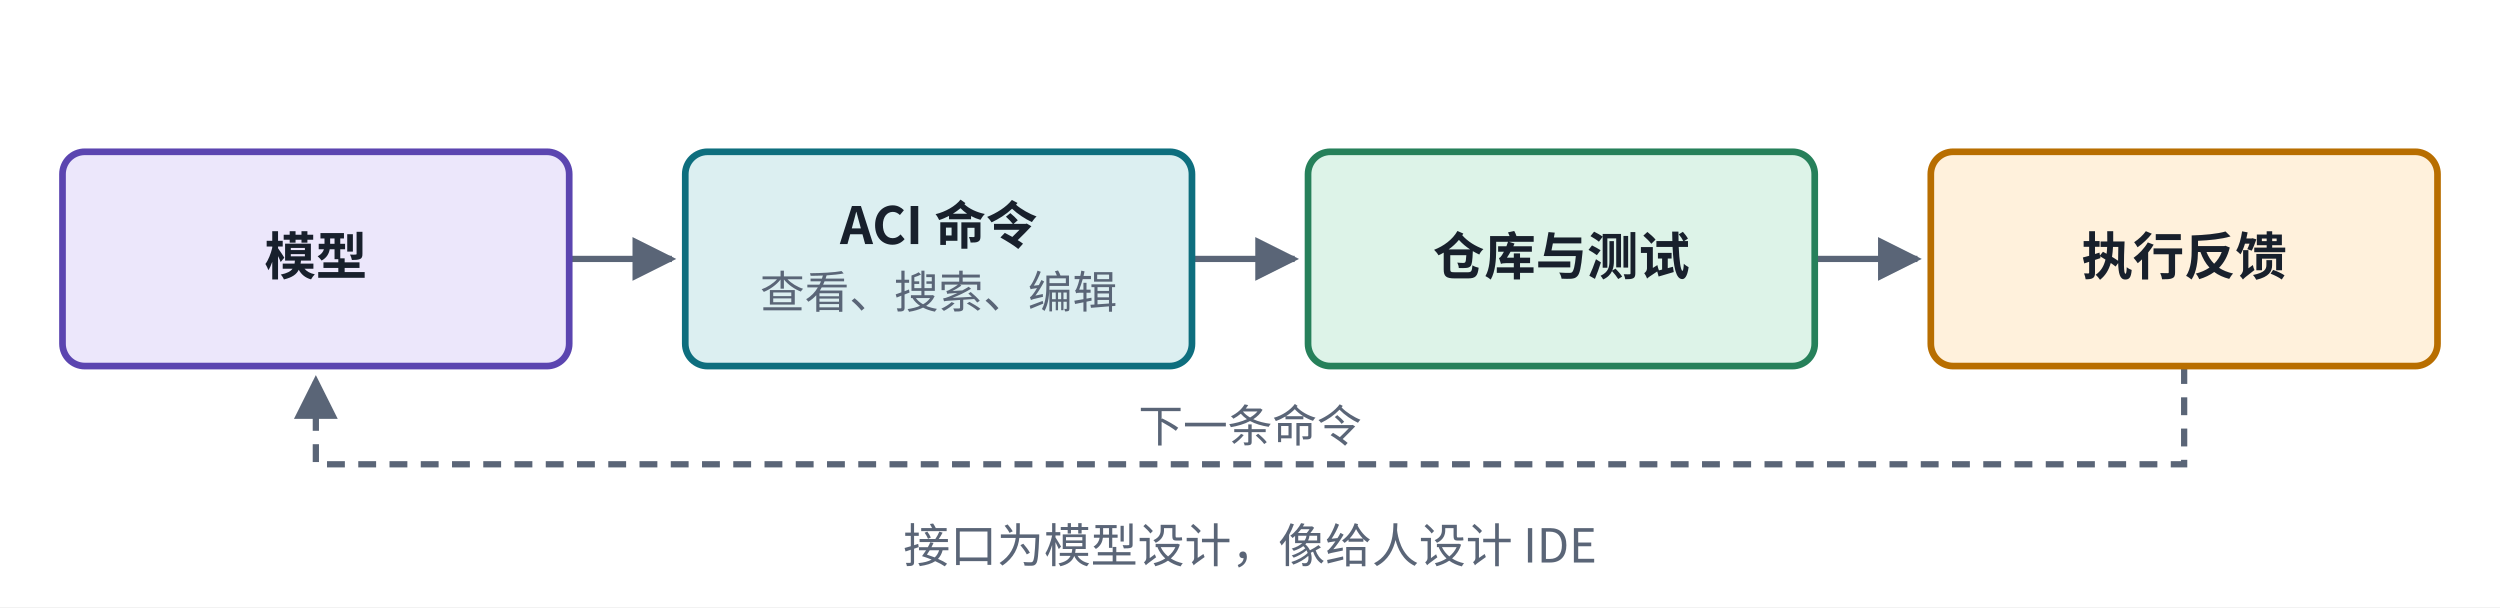
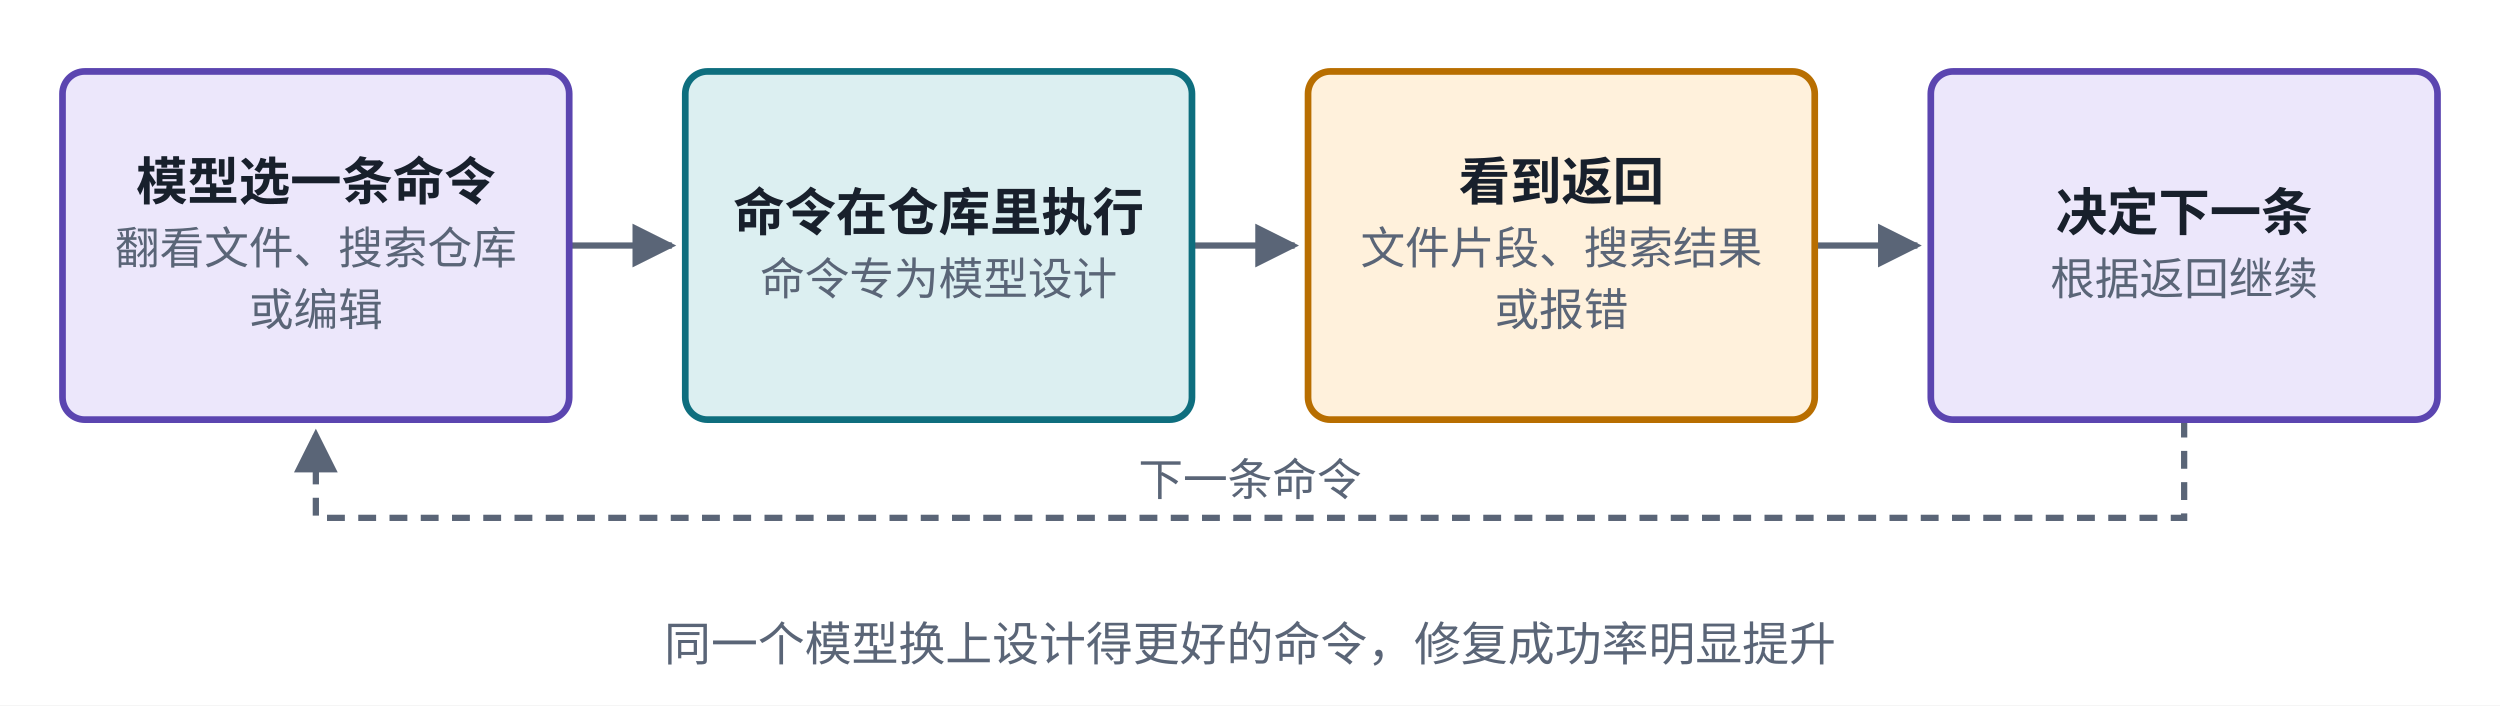
- <svg xmlns="http://www.w3.org/2000/svg" viewBox="0 0 560 136" width="560" height="136" role="img" aria-label="SWE-agent 结构">
+ <svg xmlns="http://www.w3.org/2000/svg" viewBox="0 0 560 158" width="560" height="158" role="img" aria-label="SWE-agent 结构">
  <defs>
    <marker id="ah-cardi1" viewBox="0 0 10 10" refX="9" refY="5" markerWidth="7" markerHeight="7" orient="auto-start-reverse">
      <path d="M0,0 L10,5 L0,10 z" fill="#5A6577" />
    </marker>
  </defs>
-   <rect x="0" y="0" width="560" height="136" fill="#ffffff" />
-   <path d="M127.5,58 L150.5,58" fill="none" stroke="#5A6577" stroke-width="1.4" marker-end="url(#ah-cardi1)" />
-   <path d="M267,58 L290,58" fill="none" stroke="#5A6577" stroke-width="1.4" marker-end="url(#ah-cardi1)" />
-   <path d="M406.5,58 L429.5,58" fill="none" stroke="#5A6577" stroke-width="1.4" marker-end="url(#ah-cardi1)" />
-   <path d="M489.25,82 L489.25,104 L70.75,104 L70.75,85" fill="none" stroke="#5A6577" stroke-width="1.4" stroke-dasharray="4 3" marker-end="url(#ah-cardi1)" />
-   <rect x="14" y="34" width="113.5" height="48" rx="5" fill="#ECE7FB" stroke="#5B45B0" stroke-width="1.5" />
-   <rect x="153.5" y="34" width="113.5" height="48" rx="5" fill="#DCEFF1" stroke="#0E6E7E" stroke-width="1.5" />
-   <rect x="293" y="34" width="113.5" height="48" rx="5" fill="#DDF3E8" stroke="#26805A" stroke-width="1.5" />
-   <rect x="432.5" y="34" width="113.5" height="48" rx="5" fill="#FFF1DC" stroke="#B86E00" stroke-width="1.5" />
-   <text x="70.75" y="61.565" text-anchor="middle" font-size="11.5" font-weight="600" fill="#18202C" font-family="PingFang SC, Noto Sans CJK SC, Microsoft YaHei, sans-serif">模型</text>
-   <text x="210.25" y="54.665" text-anchor="middle" font-size="11.5" font-weight="600" fill="#18202C" font-family="PingFang SC, Noto Sans CJK SC, Microsoft YaHei, sans-serif">ACI 命令</text>
-   <text x="210.25" y="69.035" text-anchor="middle" font-size="10" font-weight="400" fill="#5A6577" font-family="PingFang SC, Noto Sans CJK SC, Microsoft YaHei, sans-serif">查看、搜索、编辑</text>
-   <text x="349.75" y="61.565" text-anchor="middle" font-size="11.5" font-weight="600" fill="#18202C" font-family="PingFang SC, Noto Sans CJK SC, Microsoft YaHei, sans-serif">仓库与测试</text>
-   <text x="489.25" y="61.565" text-anchor="middle" font-size="11.5" font-weight="600" fill="#18202C" font-family="PingFang SC, Noto Sans CJK SC, Microsoft YaHei, sans-serif">执行反馈</text>
-   <text x="280" y="99" text-anchor="middle" font-size="10" font-weight="400" fill="#5A6577" font-family="PingFang SC, Noto Sans CJK SC, Microsoft YaHei, sans-serif" style="paint-order:stroke;stroke-width:4px;stroke-linejoin:round" stroke="#ffffff">下一条命令</text>
-   <text x="280" y="126" text-anchor="middle" font-size="10.5" font-weight="500" fill="#5A6577" font-family="PingFang SC, Noto Sans CJK SC, Microsoft YaHei, sans-serif">接口为模型设计，像给人设计 IDE</text>
+   <rect x="0" y="0" width="560" height="158" fill="#ffffff" />
+   <path d="M127.5,55 L150.5,55" fill="none" stroke="#5A6577" stroke-width="1.4" marker-end="url(#ah-cardi1)" />
+   <path d="M267,55 L290,55" fill="none" stroke="#5A6577" stroke-width="1.4" marker-end="url(#ah-cardi1)" />
+   <path d="M406.5,55 L429.5,55" fill="none" stroke="#5A6577" stroke-width="1.4" marker-end="url(#ah-cardi1)" />
+   <path d="M489.25,94 L489.25,116 L70.75,116 L70.75,97" fill="none" stroke="#5A6577" stroke-width="1.4" stroke-dasharray="4 3" marker-end="url(#ah-cardi1)" />
+   <rect x="14" y="16" width="113.5" height="78" rx="5" fill="#ECE7FB" stroke="#5B45B0" stroke-width="1.5" />
+   <rect x="153.5" y="16" width="113.5" height="78" rx="5" fill="#DCEFF1" stroke="#0E6E7E" stroke-width="1.5" />
+   <rect x="293" y="16" width="113.5" height="78" rx="5" fill="#FFF1DC" stroke="#B86E00" stroke-width="1.5" />
+   <rect x="432.5" y="16" width="113.5" height="78" rx="5" fill="#ECE7FB" stroke="#5B45B0" stroke-width="1.5" />
+   <text x="70.75" y="44.765" text-anchor="middle" font-size="11.5" font-weight="600" fill="#18202C" font-family="PingFang SC, Noto Sans CJK SC, Microsoft YaHei, sans-serif">模型选一条命令</text>
+   <text x="70.75" y="59.135" text-anchor="middle" font-size="10" font-weight="400" fill="#5A6577" font-family="PingFang SC, Noto Sans CJK SC, Microsoft YaHei, sans-serif">翻看文件、搜索仓库</text>
+   <text x="70.75" y="72.935" text-anchor="middle" font-size="10" font-weight="400" fill="#5A6577" font-family="PingFang SC, Noto Sans CJK SC, Microsoft YaHei, sans-serif">或编辑</text>
+   <text x="210.25" y="51.665" text-anchor="middle" font-size="11.5" font-weight="600" fill="#18202C" font-family="PingFang SC, Noto Sans CJK SC, Microsoft YaHei, sans-serif">命令在仓库里执行</text>
+   <text x="210.25" y="66.035" text-anchor="middle" font-size="10" font-weight="400" fill="#5A6577" font-family="PingFang SC, Noto Sans CJK SC, Microsoft YaHei, sans-serif">命令专为模型设计</text>
+   <text x="349.75" y="44.765" text-anchor="middle" font-size="11.5" font-weight="600" fill="#18202C" font-family="PingFang SC, Noto Sans CJK SC, Microsoft YaHei, sans-serif">看到返回</text>
+   <text x="349.75" y="59.135" text-anchor="middle" font-size="10" font-weight="400" fill="#5A6577" font-family="PingFang SC, Noto Sans CJK SC, Microsoft YaHei, sans-serif">文件片段、搜索结果</text>
+   <text x="349.75" y="72.935" text-anchor="middle" font-size="10" font-weight="400" fill="#5A6577" font-family="PingFang SC, Noto Sans CJK SC, Microsoft YaHei, sans-serif">或报错</text>
+   <text x="489.25" y="51.665" text-anchor="middle" font-size="11.5" font-weight="600" fill="#18202C" font-family="PingFang SC, Noto Sans CJK SC, Microsoft YaHei, sans-serif">决定下一条</text>
+   <text x="489.25" y="66.035" text-anchor="middle" font-size="10" font-weight="400" fill="#5A6577" font-family="PingFang SC, Noto Sans CJK SC, Microsoft YaHei, sans-serif">根据返回继续</text>
+   <text x="280" y="111" text-anchor="middle" font-size="10" font-weight="400" fill="#5A6577" font-family="PingFang SC, Noto Sans CJK SC, Microsoft YaHei, sans-serif" style="paint-order:stroke;stroke-width:4px;stroke-linejoin:round" stroke="#ffffff">下一条命令</text>
+   <text x="280" y="148" text-anchor="middle" font-size="10.5" font-weight="500" fill="#5A6577" font-family="PingFang SC, Noto Sans CJK SC, Microsoft YaHei, sans-serif">同一个模型换上设计得更好的命令，修复成功率明显提升</text>
</svg>
